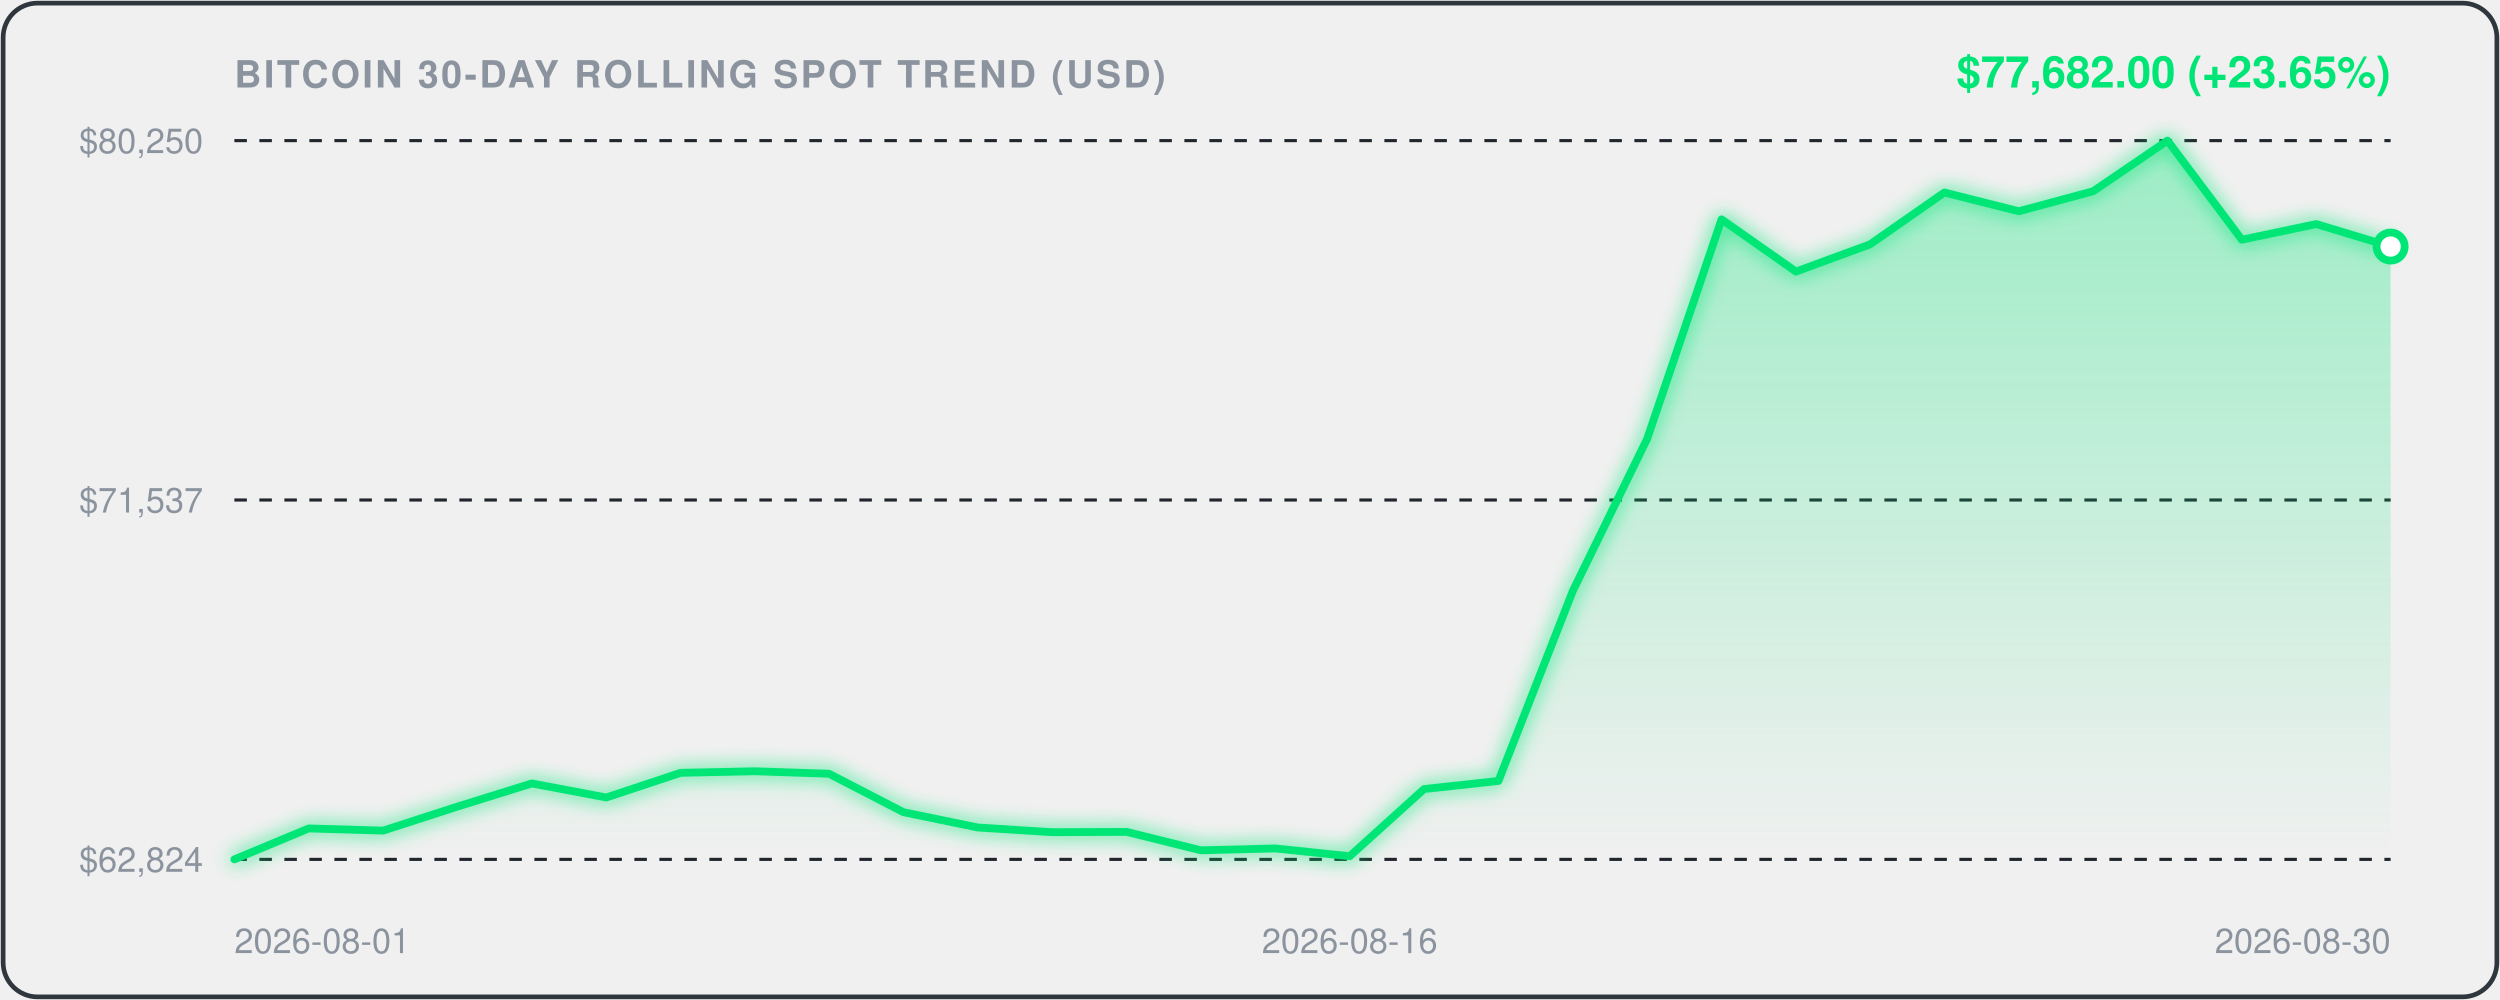
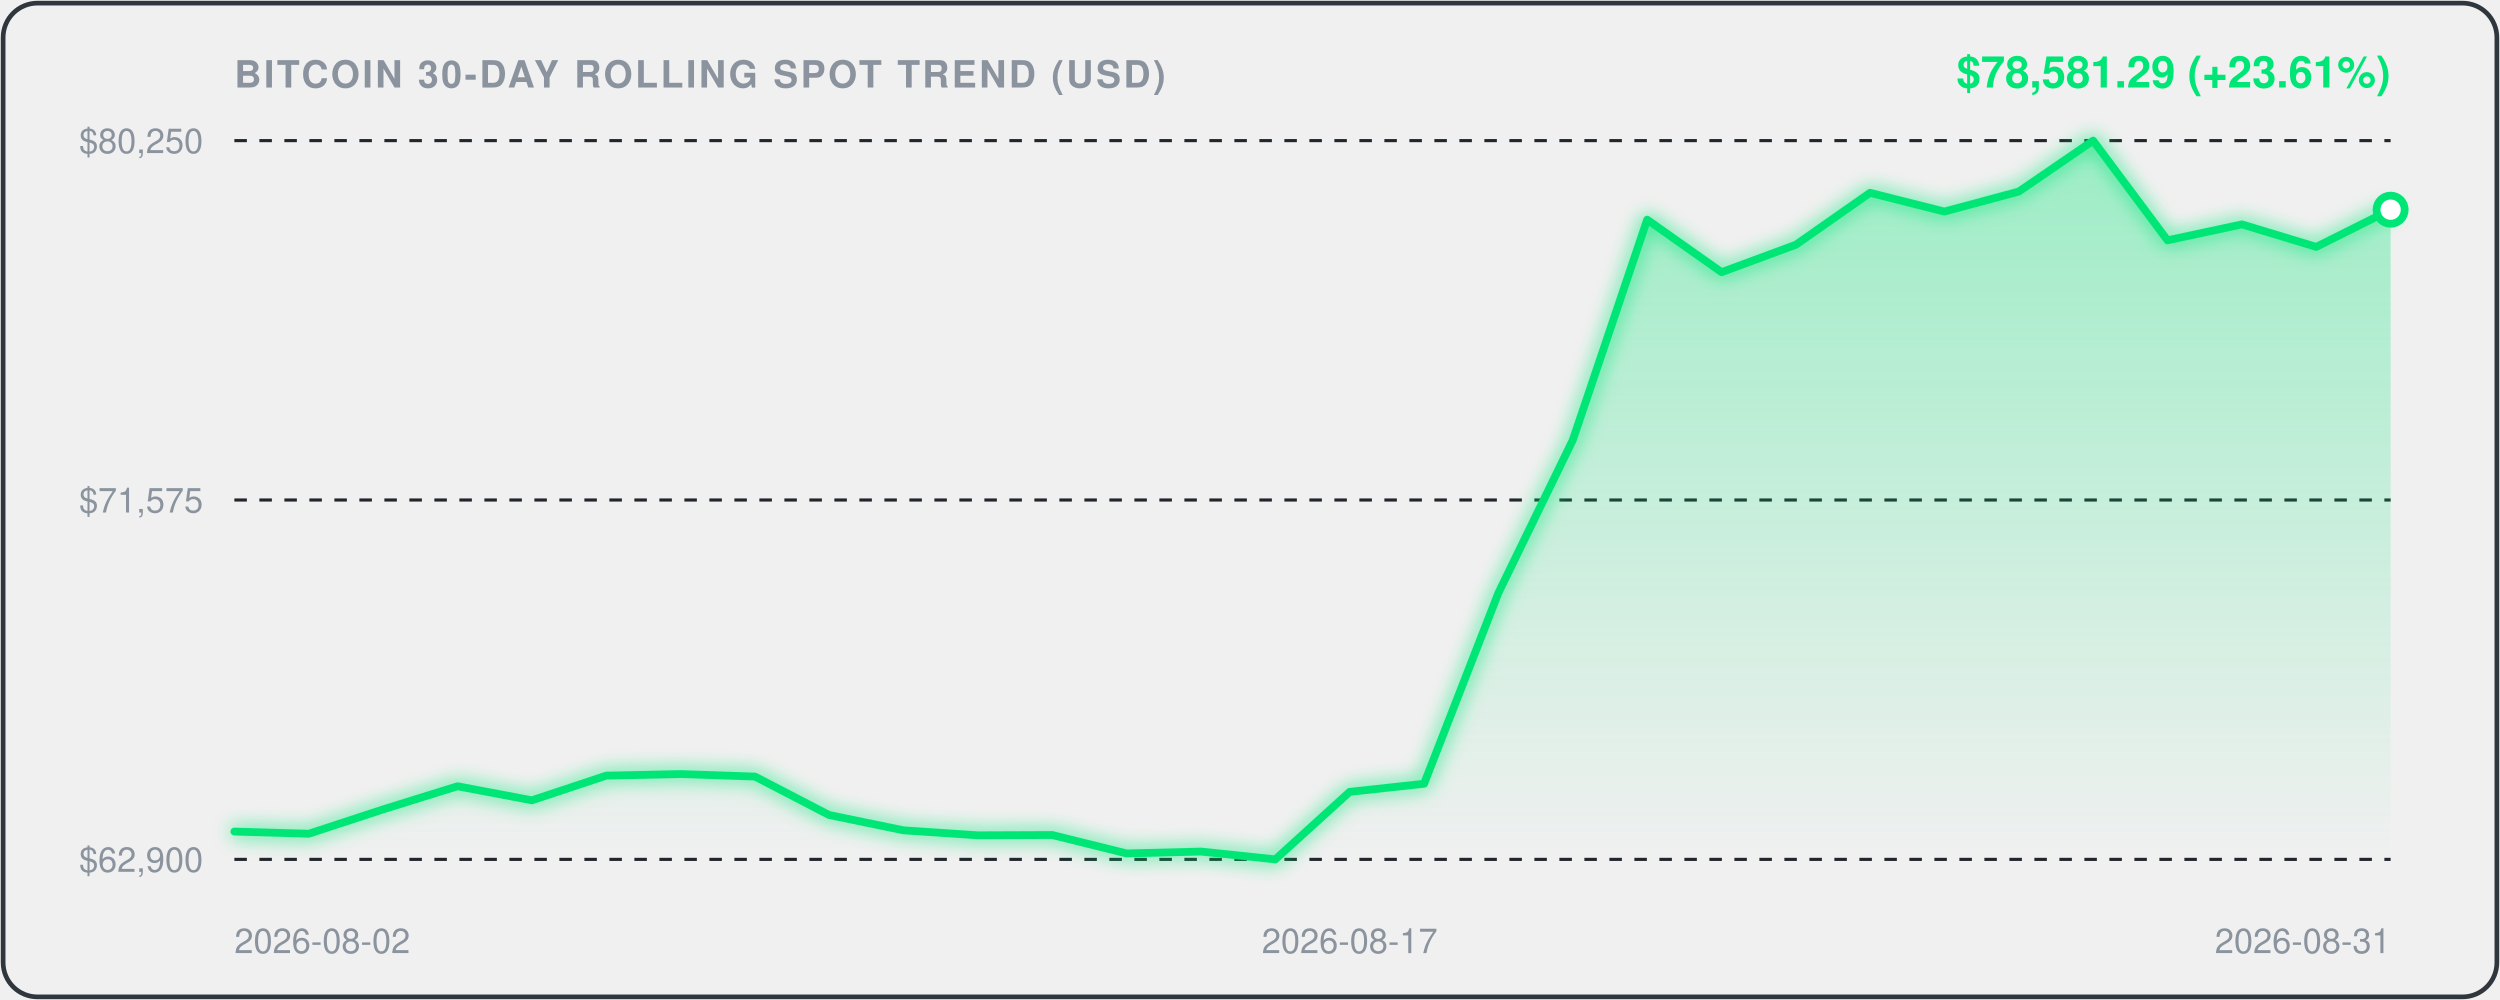
<svg xmlns="http://www.w3.org/2000/svg" viewBox="0 0 800 320" width="100%" height="100%" style="background:#0d1117;border-radius:12px;font-family:-apple-system,BlinkMacSystemFont,'Segoe UI',Helvetica,Arial,sans-serif;">
  <defs>
    <linearGradient id="areaGrad" x1="0" y1="0" x2="0" y2="1">
      <stop offset="0%" stop-color="rgba(0, 230, 118, 0.35)" />
      <stop offset="100%" stop-color="rgba(0, 230, 118, 0.0)" />
    </linearGradient>
    <filter id="glow" x="-20%" y="-20%" width="140%" height="140%">
      <feGaussianBlur stdDeviation="3" result="blur" />
      <feComposite in="SourceGraphic" in2="blur" operator="over" />
    </filter>
  </defs>
  <rect x="1" y="1" width="798" height="318" rx="11" fill="none" stroke="#30363d" stroke-width="1.5" />
  <text x="75" y="28" fill="#8b949e" font-size="12" font-weight="600" letter-spacing="0.8">BITCOIN 30-DAY ROLLING SPOT TREND (USD)</text>
-   <text x="765" y="28" text-anchor="end" fill="#00E676" font-size="14" font-weight="700">$77,682.00 (+23.65%)</text>
+   <text x="765" y="28" text-anchor="end" fill="#00E676" font-size="14" font-weight="700">$78,581.29 (+23.61%)</text>
  <line x1="75" y1="45" x2="765" y2="45" stroke="#21262d" stroke-width="1" stroke-dasharray="4,4" />
  <text x="65" y="49" text-anchor="end" fill="#8b949e" font-size="11">$80,250</text>
  <line x1="75" y1="160.0" x2="765" y2="160.0" stroke="#21262d" stroke-width="1" stroke-dasharray="4,4" />
-   <text x="65" y="164.0" text-anchor="end" fill="#8b949e" font-size="11">$71,537</text>
+   <text x="65" y="164.0" text-anchor="end" fill="#8b949e" font-size="11">$71,575</text>
  <line x1="75" y1="275" x2="765" y2="275" stroke="#21262d" stroke-width="1" stroke-dasharray="4,4" />
-   <text x="65" y="279" text-anchor="end" fill="#8b949e" font-size="11">$62,824</text>
-   <path d="M 75.0,275.0 L 98.8,265.1 L 122.6,265.8 L 146.4,258.1 L 170.2,250.7 L 194.0,255.2 L 217.8,247.3 L 241.6,246.8 L 265.3,247.6 L 289.1,259.9 L 312.9,264.8 L 336.7,266.3 L 360.5,266.2 L 384.3,272.1 L 408.1,271.5 L 431.9,274.0 L 455.7,252.5 L 479.5,249.9 L 503.3,189.1 L 527.1,140.4 L 550.9,70.2 L 574.7,86.9 L 598.4,78.2 L 622.2,61.6 L 646.0,67.6 L 669.8,61.2 L 693.6,45.0 L 717.4,76.7 L 741.2,71.7 L 765.0,78.9 L 765.0,275.0 L 75.0,275.0 Z" fill="url(#areaGrad)" />
-   <path d="M 75.0,275.0 L 98.8,265.1 L 122.6,265.8 L 146.4,258.1 L 170.2,250.7 L 194.0,255.2 L 217.8,247.3 L 241.6,246.8 L 265.3,247.6 L 289.1,259.9 L 312.9,264.8 L 336.7,266.3 L 360.5,266.2 L 384.3,272.1 L 408.1,271.5 L 431.9,274.0 L 455.7,252.5 L 479.5,249.9 L 503.3,189.1 L 527.1,140.4 L 550.9,70.2 L 574.7,86.9 L 598.4,78.2 L 622.2,61.6 L 646.0,67.6 L 669.8,61.2 L 693.6,45.0 L 717.4,76.7 L 741.2,71.7 L 765.0,78.9" fill="none" stroke="#00E676" stroke-width="2.5" stroke-linecap="round" stroke-linejoin="round" filter="url(#glow)" />
-   <circle cx="765.0" cy="78.9" r="4.5" fill="#ffffff" stroke="#00E676" stroke-width="2.5" />
-   <text x="75.0" y="305" fill="#8b949e" font-size="11" text-anchor="start">2026-08-01</text>
-   <text x="431.9" y="305" fill="#8b949e" font-size="11" text-anchor="middle">2026-08-16</text>
-   <text x="765.0" y="305" fill="#8b949e" font-size="11" text-anchor="end">2026-08-30</text>
+   <text x="65" y="279" text-anchor="end" fill="#8b949e" font-size="11">$62,900</text>
+   <path d="M 75.0,266.1 L 98.8,266.8 L 122.6,259.0 L 146.4,251.6 L 170.2,256.1 L 194.0,248.2 L 217.8,247.7 L 241.6,248.5 L 265.3,260.8 L 289.1,265.7 L 312.9,267.3 L 336.7,267.2 L 360.5,273.1 L 384.3,272.5 L 408.1,275.0 L 431.9,253.4 L 455.7,250.8 L 479.5,189.7 L 503.3,140.8 L 527.1,70.3 L 550.9,87.1 L 574.7,78.3 L 598.4,61.7 L 622.2,67.7 L 646.0,61.3 L 669.8,45.0 L 693.6,76.9 L 717.4,71.8 L 741.2,79.0 L 765.0,67.1 L 765.0,275.0 L 75.0,275.0 Z" fill="url(#areaGrad)" />
+   <path d="M 75.0,266.1 L 98.8,266.8 L 122.6,259.0 L 146.4,251.6 L 170.2,256.1 L 194.0,248.2 L 217.8,247.7 L 241.6,248.5 L 265.3,260.8 L 289.1,265.7 L 312.9,267.3 L 336.7,267.2 L 360.5,273.1 L 384.3,272.5 L 408.1,275.0 L 431.9,253.4 L 455.7,250.8 L 479.5,189.7 L 503.3,140.8 L 527.1,70.3 L 550.9,87.1 L 574.7,78.3 L 598.4,61.7 L 622.2,67.7 L 646.0,61.3 L 669.8,45.0 L 693.6,76.9 L 717.4,71.8 L 741.2,79.0 L 765.0,67.1" fill="none" stroke="#00E676" stroke-width="2.5" stroke-linecap="round" stroke-linejoin="round" filter="url(#glow)" />
+   <circle cx="765.0" cy="67.1" r="4.5" fill="#ffffff" stroke="#00E676" stroke-width="2.5" />
+   <text x="75.0" y="305" fill="#8b949e" font-size="11" text-anchor="start">2026-08-02</text>
+   <text x="431.9" y="305" fill="#8b949e" font-size="11" text-anchor="middle">2026-08-17</text>
+   <text x="765.0" y="305" fill="#8b949e" font-size="11" text-anchor="end">2026-08-31</text>
</svg>
